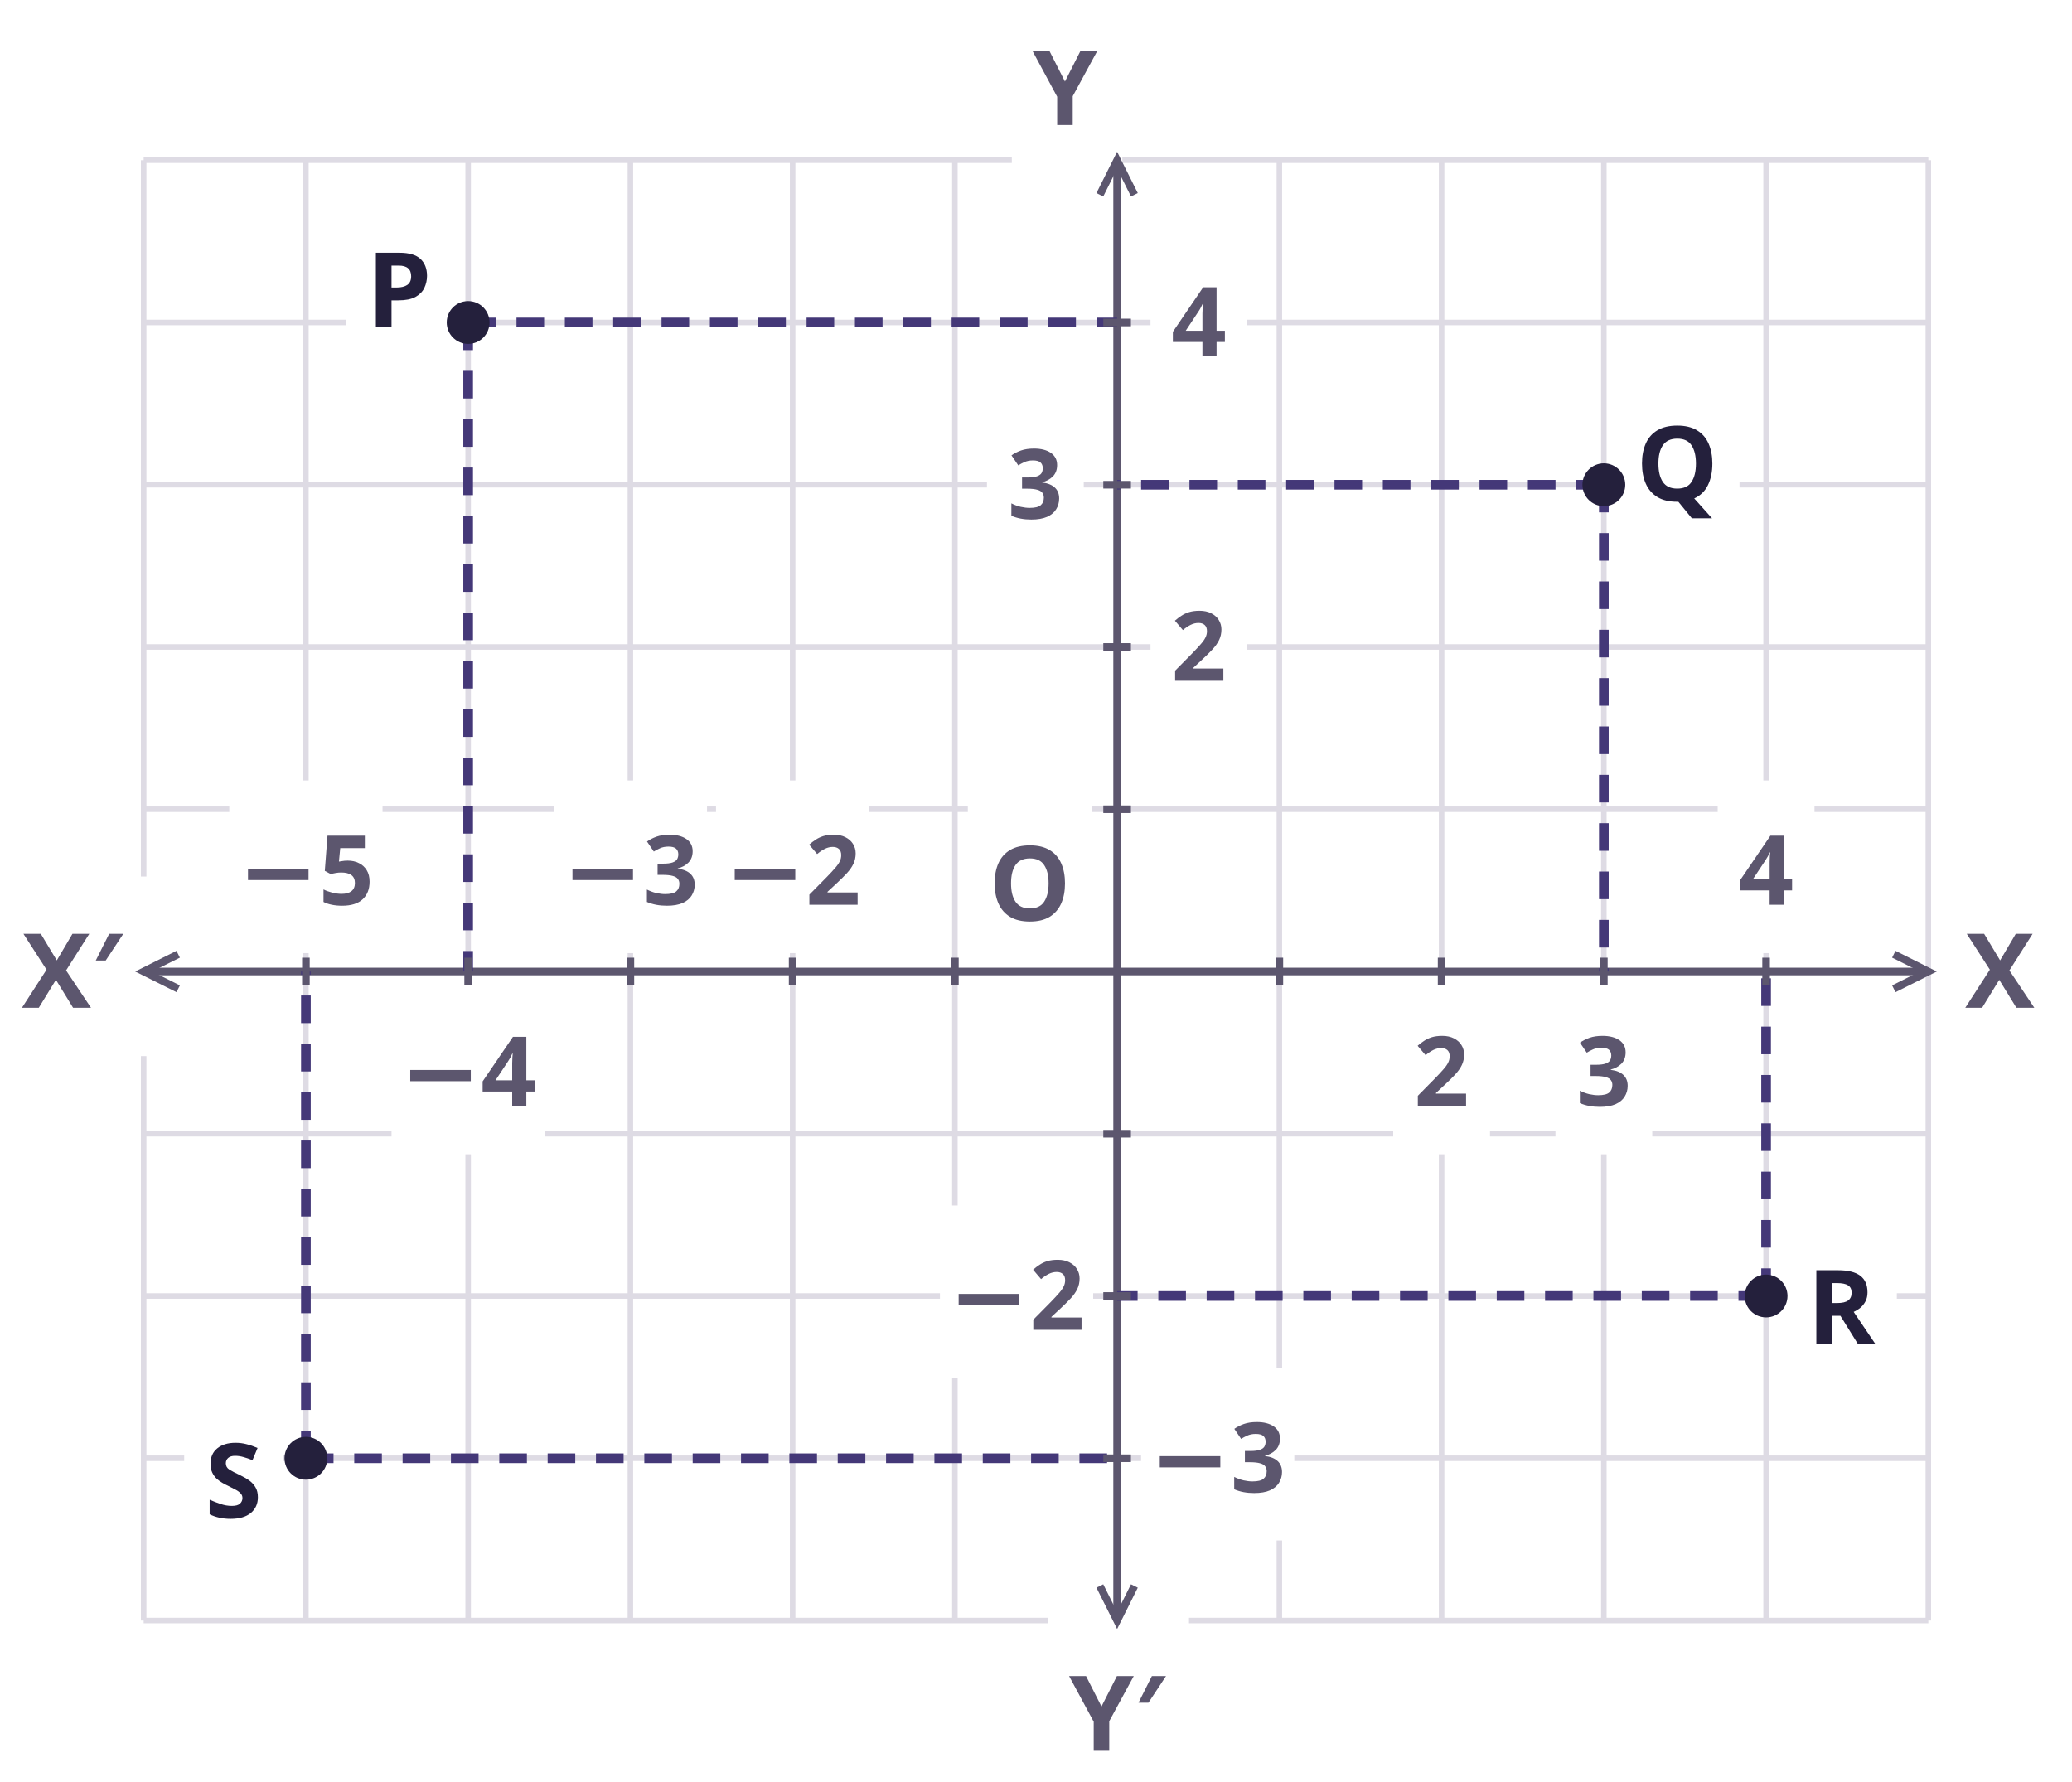
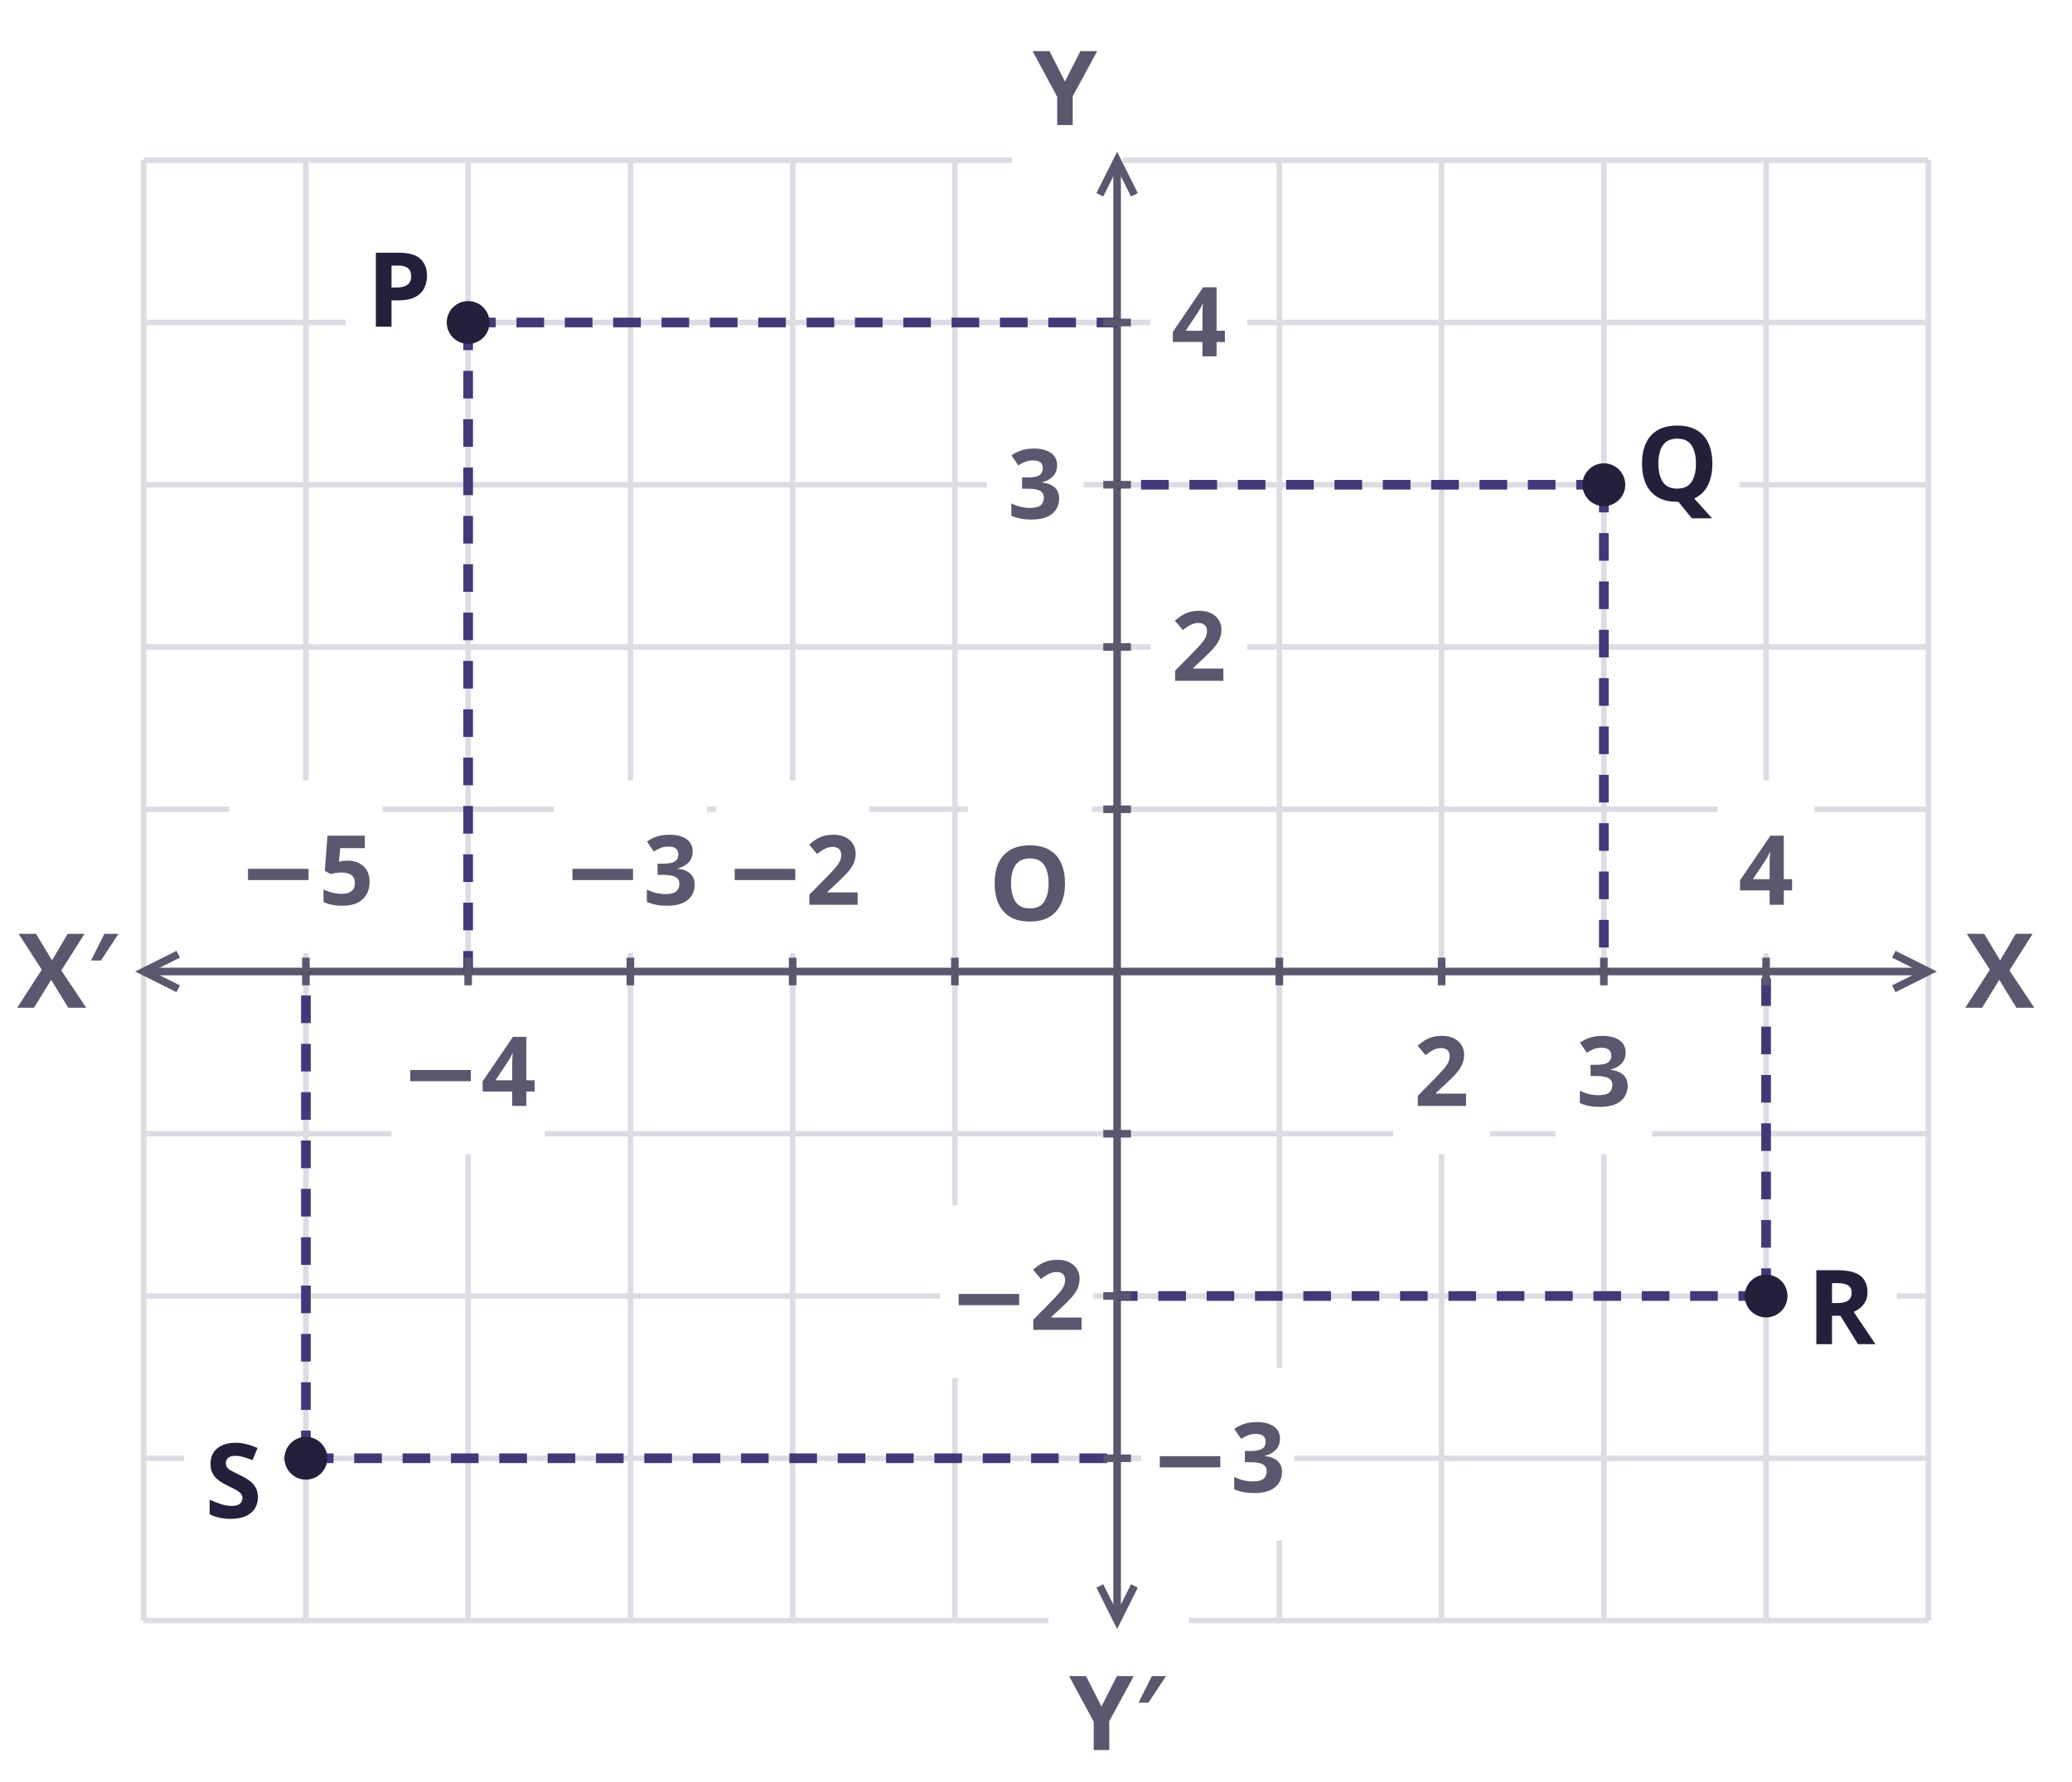
<svg xmlns="http://www.w3.org/2000/svg" role="img" font-family="system-ui, sans-serif" font-weight="550" aria-labelledby="t desc" viewBox="0 0 300 258">
  <g aria-hidden="true" stroke="#dedbe4" stroke-width=".8">
-     <line x1="20.8" y1="23.2" x2="20.8" y2="126.905" />
-     <line x1="20.8" y1="152.905" x2="20.8" y2="234.618" />
+     <line x1="20.8" y1="23.2" x2="20.8" y2="234.618" />
    <line x1="44.291" y1="23.2" x2="44.291" y2="112.995" />
    <line x1="44.291" y1="137.995" x2="44.291" y2="234.618" />
    <line x1="67.782" y1="23.2" x2="67.782" y2="142.115" />
    <line x1="67.782" y1="167.115" x2="67.782" y2="234.618" />
    <line x1="91.273" y1="23.2" x2="91.273" y2="112.995" />
    <line x1="91.273" y1="137.995" x2="91.273" y2="234.618" />
    <line x1="114.764" y1="23.2" x2="114.764" y2="112.995" />
    <line x1="114.764" y1="137.995" x2="114.764" y2="234.618" />
    <line x1="138.255" y1="23.2" x2="138.255" y2="174.536" />
    <line x1="138.255" y1="199.536" x2="138.255" y2="234.618" />
    <line x1="185.236" y1="23.2" x2="185.236" y2="198.027" />
    <line x1="185.236" y1="223.027" x2="185.236" y2="234.618" />
    <line x1="208.727" y1="23.2" x2="208.727" y2="142.115" />
    <line x1="208.727" y1="167.115" x2="208.727" y2="234.618" />
    <line x1="232.218" y1="23.2" x2="232.218" y2="142.115" />
    <line x1="232.218" y1="167.115" x2="232.218" y2="234.618" />
    <line x1="255.709" y1="23.2" x2="255.709" y2="112.995" />
    <line x1="255.709" y1="137.995" x2="255.709" y2="234.618" />
    <line x1="279.2" y1="23.2" x2="279.2" y2="234.618" />
    <line x1="20.8" y1="234.618" x2="151.792" y2="234.618" />
    <line x1="172.152" y1="234.618" x2="279.2" y2="234.618" />
    <line x1="20.8" y1="211.127" x2="26.668" y2="211.127" />
    <line x1="40.933" y1="211.127" x2="165.212" y2="211.127" />
    <line x1="187.399" y1="211.127" x2="279.2" y2="211.127" />
    <line x1="20.8" y1="187.636" x2="136.092" y2="187.636" />
    <line x1="158.279" y1="187.636" x2="258.639" y2="187.636" />
    <line x1="274.639" y1="187.636" x2="279.2" y2="187.636" />
    <line x1="20.8" y1="164.145" x2="56.688" y2="164.145" />
    <line x1="78.876" y1="164.145" x2="201.719" y2="164.145" />
    <line x1="215.735" y1="164.145" x2="225.21" y2="164.145" />
    <line x1="239.226" y1="164.145" x2="279.2" y2="164.145" />
    <line x1="20.8" y1="117.164" x2="33.197" y2="117.164" />
    <line x1="55.385" y1="117.164" x2="80.179" y2="117.164" />
    <line x1="102.366" y1="117.164" x2="103.67" y2="117.164" />
    <line x1="125.857" y1="117.164" x2="140.129" y2="117.164" />
    <line x1="158.129" y1="117.164" x2="248.701" y2="117.164" />
    <line x1="262.717" y1="117.164" x2="279.2" y2="117.164" />
    <line x1="20.8" y1="93.673" x2="166.578" y2="93.673" />
    <line x1="180.593" y1="93.673" x2="279.2" y2="93.673" />
    <line x1="20.8" y1="70.182" x2="142.898" y2="70.182" />
    <line x1="156.913" y1="70.182" x2="233.861" y2="70.182" />
    <line x1="251.861" y1="70.182" x2="279.2" y2="70.182" />
    <line x1="20.8" y1="46.691" x2="50.079" y2="46.691" />
    <line x1="65.501" y1="46.691" x2="166.578" y2="46.691" />
    <line x1="180.593" y1="46.691" x2="279.2" y2="46.691" />
    <line x1="20.8" y1="23.2" x2="146.498" y2="23.2" />
    <line x1="162.498" y1="23.2" x2="279.2" y2="23.2" />
  </g>
  <line x1="20.8" y1="140.655" x2="279.2" y2="140.655" stroke="#5c566e" stroke-width="1.1" data-dg-obstacle="X-axis" />
  <polyline points="274.2,143.155 279.2,140.655 274.2,138.155" fill="none" stroke="#5c566e" stroke-width="1.1" data-dg-obstacle="X-arrow" />
  <polyline points="25.8,138.155 20.8,140.655 25.8,143.155" fill="none" stroke="#5c566e" stroke-width="1.1" data-dg-obstacle="X′-arrow" />
  <line x1="161.745" y1="234.618" x2="161.745" y2="23.2" stroke="#5c566e" stroke-width="1.1" data-dg-obstacle="Y-axis" />
  <polyline points="164.245,28.2 161.745,23.2 159.245,28.2" fill="none" stroke="#5c566e" stroke-width="1.1" data-dg-obstacle="Y-arrow" />
  <polyline points="159.245,229.618 161.745,234.618 164.245,229.618" fill="none" stroke="#5c566e" stroke-width="1.1" data-dg-obstacle="Y′-arrow" />
  <line x1="67.782" y1="46.691" x2="67.782" y2="140.655" stroke="#443878" stroke-width="1.4" stroke-dasharray="4 3" data-dg-obstacle="P-x-guide" />
  <line x1="67.782" y1="46.691" x2="161.745" y2="46.691" stroke="#443878" stroke-width="1.4" stroke-dasharray="4 3" data-dg-obstacle="P-y-guide" />
  <line x1="232.218" y1="70.182" x2="232.218" y2="140.655" stroke="#443878" stroke-width="1.4" stroke-dasharray="4 3" data-dg-obstacle="Q-x-guide" />
  <line x1="232.218" y1="70.182" x2="161.745" y2="70.182" stroke="#443878" stroke-width="1.4" stroke-dasharray="4 3" data-dg-obstacle="Q-y-guide" />
  <line x1="255.709" y1="187.636" x2="255.709" y2="140.655" stroke="#443878" stroke-width="1.4" stroke-dasharray="4 3" data-dg-obstacle="R-x-guide" />
  <line x1="255.709" y1="187.636" x2="161.745" y2="187.636" stroke="#443878" stroke-width="1.4" stroke-dasharray="4 3" data-dg-obstacle="R-y-guide" />
  <line x1="44.291" y1="211.127" x2="44.291" y2="140.655" stroke="#443878" stroke-width="1.4" stroke-dasharray="4 3" data-dg-obstacle="S-x-guide" />
  <line x1="44.291" y1="211.127" x2="161.745" y2="211.127" stroke="#443878" stroke-width="1.4" stroke-dasharray="4 3" data-dg-obstacle="S-y-guide" />
  <line x1="44.291" y1="138.655" x2="44.291" y2="142.655" stroke="#5c566e" stroke-width="1.1" data-dg-obstacle="x-tick--5" />
  <line x1="67.782" y1="138.655" x2="67.782" y2="142.655" stroke="#5c566e" stroke-width="1.1" data-dg-obstacle="x-tick--4" />
  <line x1="91.273" y1="138.655" x2="91.273" y2="142.655" stroke="#5c566e" stroke-width="1.1" data-dg-obstacle="x-tick--3" />
  <line x1="114.764" y1="138.655" x2="114.764" y2="142.655" stroke="#5c566e" stroke-width="1.1" data-dg-obstacle="x-tick--2" />
  <line x1="138.255" y1="138.655" x2="138.255" y2="142.655" stroke="#5c566e" stroke-width="1.1" data-dg-obstacle="x-tick--1" />
  <line x1="185.236" y1="138.655" x2="185.236" y2="142.655" stroke="#5c566e" stroke-width="1.1" data-dg-obstacle="x-tick-1" />
  <line x1="208.727" y1="138.655" x2="208.727" y2="142.655" stroke="#5c566e" stroke-width="1.1" data-dg-obstacle="x-tick-2" />
  <line x1="232.218" y1="138.655" x2="232.218" y2="142.655" stroke="#5c566e" stroke-width="1.1" data-dg-obstacle="x-tick-3" />
  <line x1="255.709" y1="138.655" x2="255.709" y2="142.655" stroke="#5c566e" stroke-width="1.1" data-dg-obstacle="x-tick-4" />
  <line x1="159.745" y1="211.127" x2="163.745" y2="211.127" stroke="#5c566e" stroke-width="1.1" data-dg-obstacle="y-tick--3" />
  <line x1="159.745" y1="187.636" x2="163.745" y2="187.636" stroke="#5c566e" stroke-width="1.1" data-dg-obstacle="y-tick--2" />
  <line x1="159.745" y1="164.145" x2="163.745" y2="164.145" stroke="#5c566e" stroke-width="1.1" data-dg-obstacle="y-tick--1" />
  <line x1="159.745" y1="117.164" x2="163.745" y2="117.164" stroke="#5c566e" stroke-width="1.1" data-dg-obstacle="y-tick-1" />
  <line x1="159.745" y1="93.673" x2="163.745" y2="93.673" stroke="#5c566e" stroke-width="1.1" data-dg-obstacle="y-tick-2" />
  <line x1="159.745" y1="70.182" x2="163.745" y2="70.182" stroke="#5c566e" stroke-width="1.1" data-dg-obstacle="y-tick-3" />
  <line x1="159.745" y1="46.691" x2="163.745" y2="46.691" stroke="#5c566e" stroke-width="1.1" data-dg-obstacle="y-tick-4" />
  <circle cx="67.782" cy="46.691" r="3.1" fill="#24203c" data-dg-obstacle="point-P" data-dg-fill="" data-dg-point="P" />
  <circle cx="232.218" cy="70.182" r="3.1" fill="#24203c" data-dg-obstacle="point-Q" data-dg-fill="" data-dg-point="Q" />
  <circle cx="255.709" cy="187.636" r="3.1" fill="#24203c" data-dg-obstacle="point-R" data-dg-fill="" data-dg-point="R" />
  <circle cx="44.291" cy="211.127" r="3.1" fill="#24203c" data-dg-obstacle="point-S" data-dg-fill="" data-dg-point="S" />
  <text text-anchor="middle" dy=".35em" fill="#5c566e" data-dg-label="X" data-dg-font="vertex" x="289.55" y="140.655" font-size="15">X</text>
-   <text text-anchor="middle" dy=".35em" fill="#5c566e" data-dg-label="X′" data-dg-font="vertex" x="10.45" y="140.655" font-size="15">X′</text>
+   <text text-anchor="middle" dy=".35em" fill="#5c566e" data-dg-label="X′" data-dg-font="vertex" x="9.76" y="140.655" font-size="15">X′</text>
  <text text-anchor="middle" dy=".35em" fill="#5c566e" data-dg-label="Y" data-dg-font="vertex" x="154.185" y="12.85" font-size="15">Y</text>
  <text text-anchor="middle" dy=".35em" fill="#5c566e" data-dg-label="Y′" data-dg-font="vertex" x="161.745" y="248.118" font-size="15">Y′</text>
  <text text-anchor="middle" dy=".35em" fill="#5c566e" data-dg-label="x-tick--5" data-dg-font="secondary" x="44.291" y="126.095" font-size="14">−5</text>
  <text text-anchor="middle" dy=".35em" fill="#5c566e" data-dg-label="x-tick--4" data-dg-font="secondary" x="67.782" y="155.215" font-size="14">−4</text>
  <text text-anchor="middle" dy=".35em" fill="#5c566e" data-dg-label="x-tick--3" data-dg-font="secondary" x="91.273" y="126.095" font-size="14">−3</text>
  <text text-anchor="middle" dy=".35em" fill="#5c566e" data-dg-label="x-tick--2" data-dg-font="secondary" x="114.764" y="126.095" font-size="14">−2</text>
  <text text-anchor="middle" dy=".35em" fill="#5c566e" data-dg-label="x-tick-2" data-dg-font="secondary" x="208.727" y="155.215" font-size="14">2</text>
  <text text-anchor="middle" dy=".35em" fill="#5c566e" data-dg-label="x-tick-3" data-dg-font="secondary" x="232.218" y="155.215" font-size="14">3</text>
  <text text-anchor="middle" dy=".35em" fill="#5c566e" data-dg-label="x-tick-4" data-dg-font="secondary" x="255.709" y="126.095" font-size="14">4</text>
  <text text-anchor="middle" dy=".35em" fill="#5c566e" data-dg-label="y-tick--3" data-dg-font="secondary" x="176.305" y="211.127" font-size="14">−3</text>
  <text text-anchor="middle" dy=".35em" fill="#5c566e" data-dg-label="y-tick--2" data-dg-font="secondary" x="147.185" y="187.636" font-size="14">−2</text>
  <text text-anchor="middle" dy=".35em" fill="#5c566e" data-dg-label="y-tick-2" data-dg-font="secondary" x="173.585" y="93.673" font-size="14">2</text>
  <text text-anchor="middle" dy=".35em" fill="#5c566e" data-dg-label="y-tick-3" data-dg-font="secondary" x="149.905" y="70.182" font-size="14">3</text>
  <text text-anchor="middle" dy=".35em" fill="#5c566e" data-dg-label="y-tick-4" data-dg-font="secondary" x="173.585" y="46.691" font-size="14">4</text>
  <text text-anchor="middle" dy=".35em" fill="#5c566e" data-dg-label="O" data-dg-font="vertex" x="149.105" y="128.015" font-size="15">O</text>
  <text text-anchor="middle" dy=".35em" fill="#24203c" data-dg-label="P" data-dg-font="vertex" x="57.79" y="42.045" font-size="15">P</text>
  <text text-anchor="middle" dy=".35em" fill="#24203c" data-dg-label="Q" data-dg-font="vertex" x="242.837" y="67.242" font-size="15">Q</text>
  <text text-anchor="middle" dy=".35em" fill="#24203c" data-dg-label="R" data-dg-font="vertex" x="266.592" y="189.358" font-size="15">R</text>
  <text text-anchor="middle" dy=".35em" fill="#24203c" data-dg-label="S" data-dg-font="vertex" x="33.8" y="214.498" font-size="15">S</text>
</svg>
